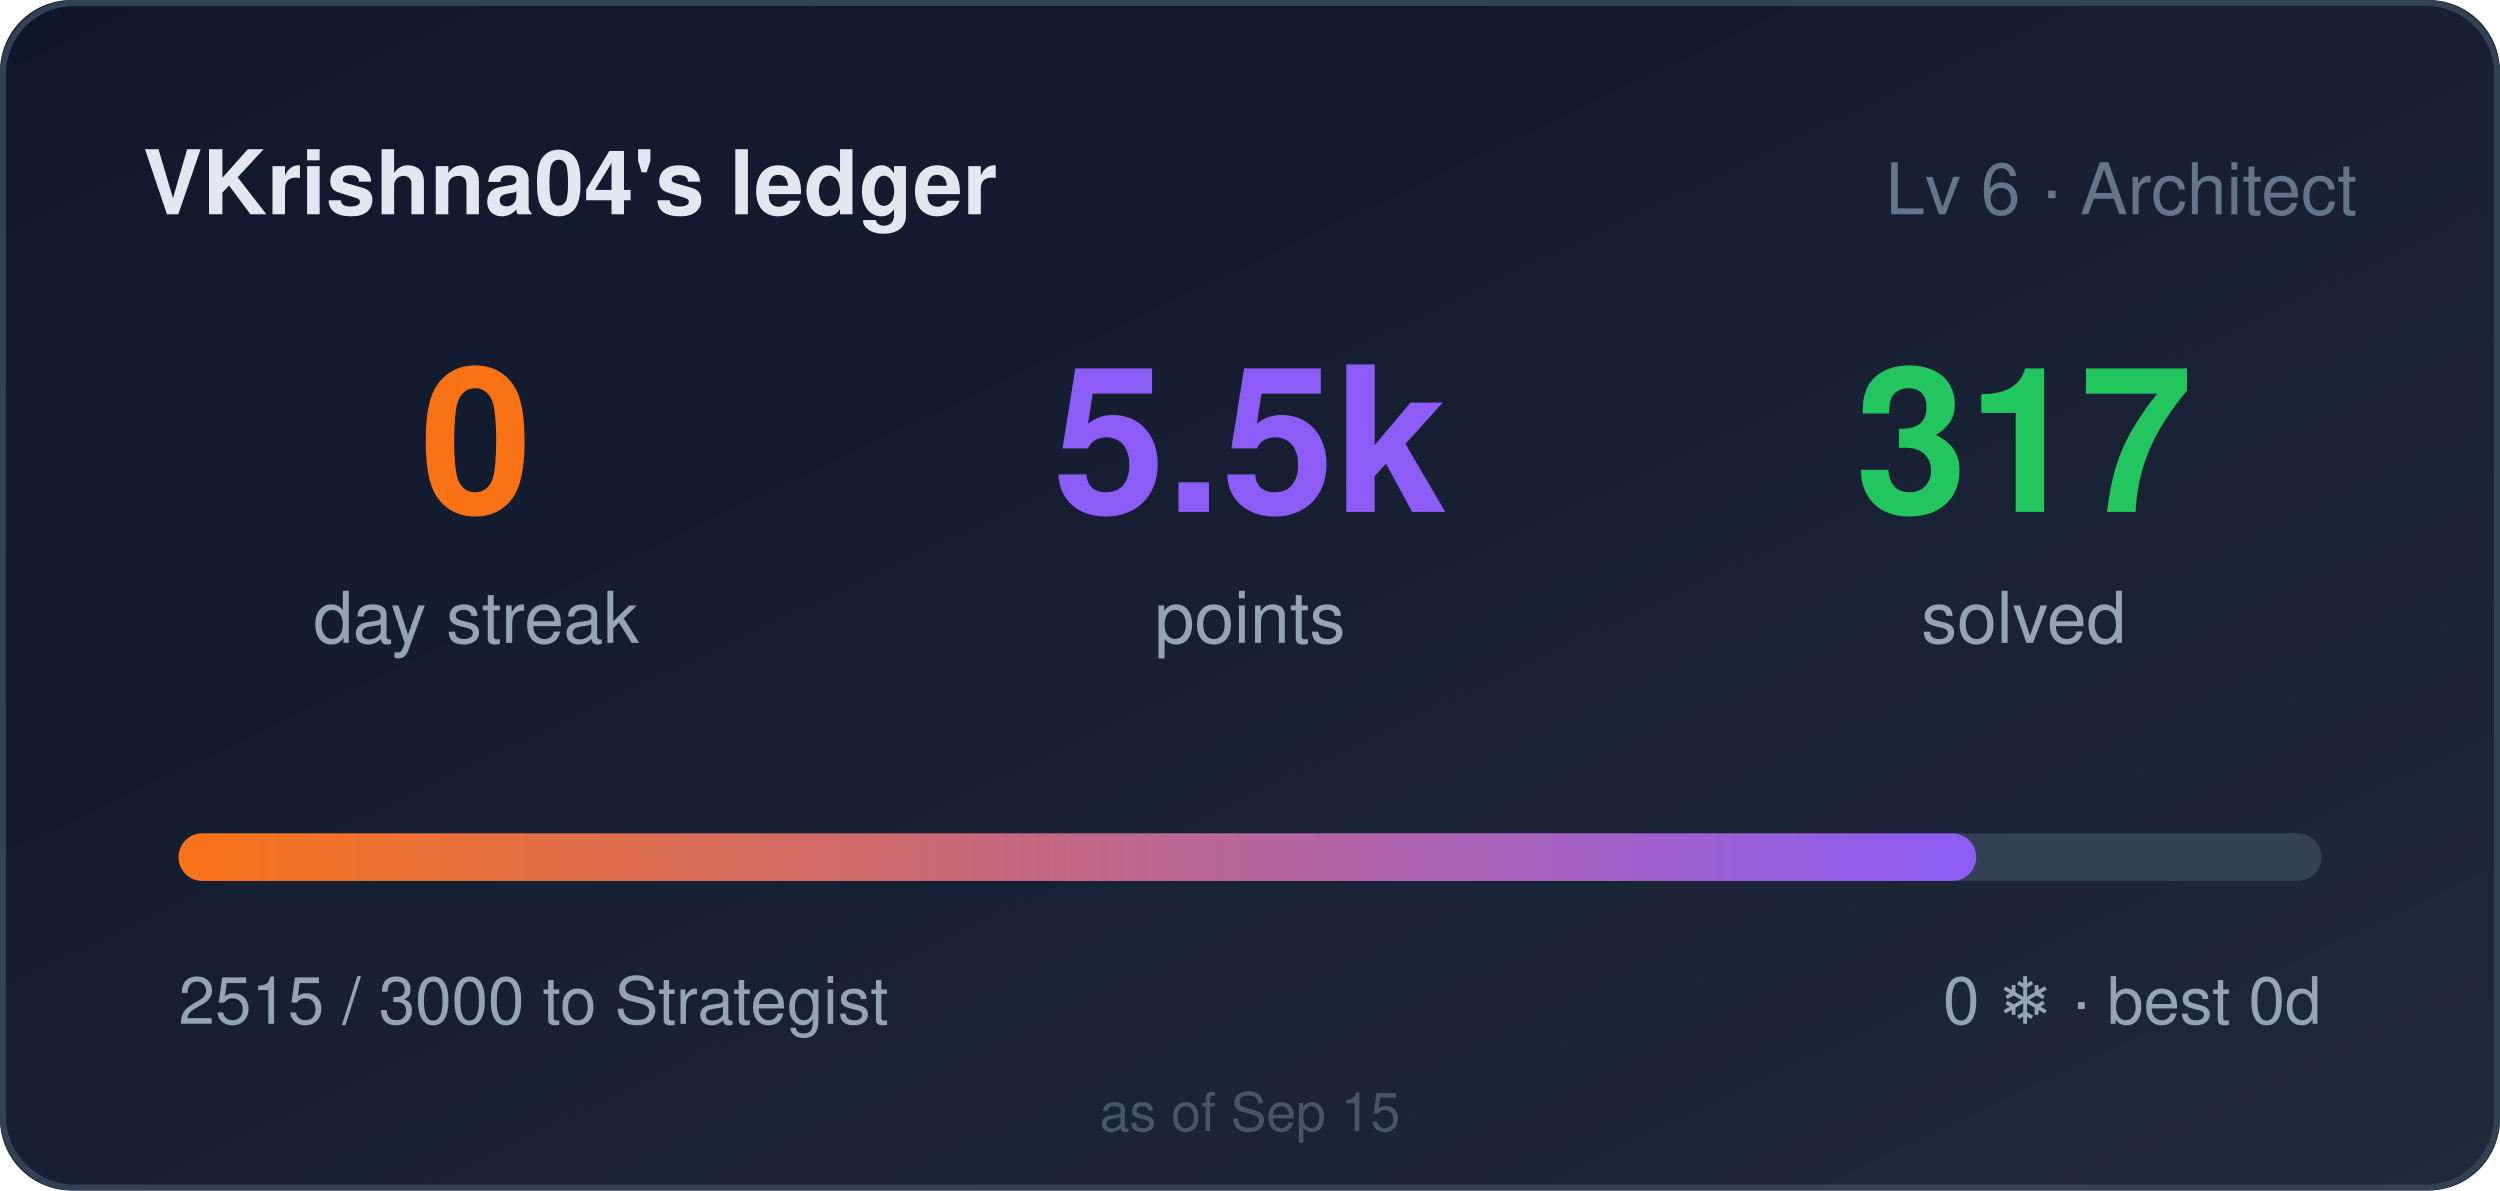
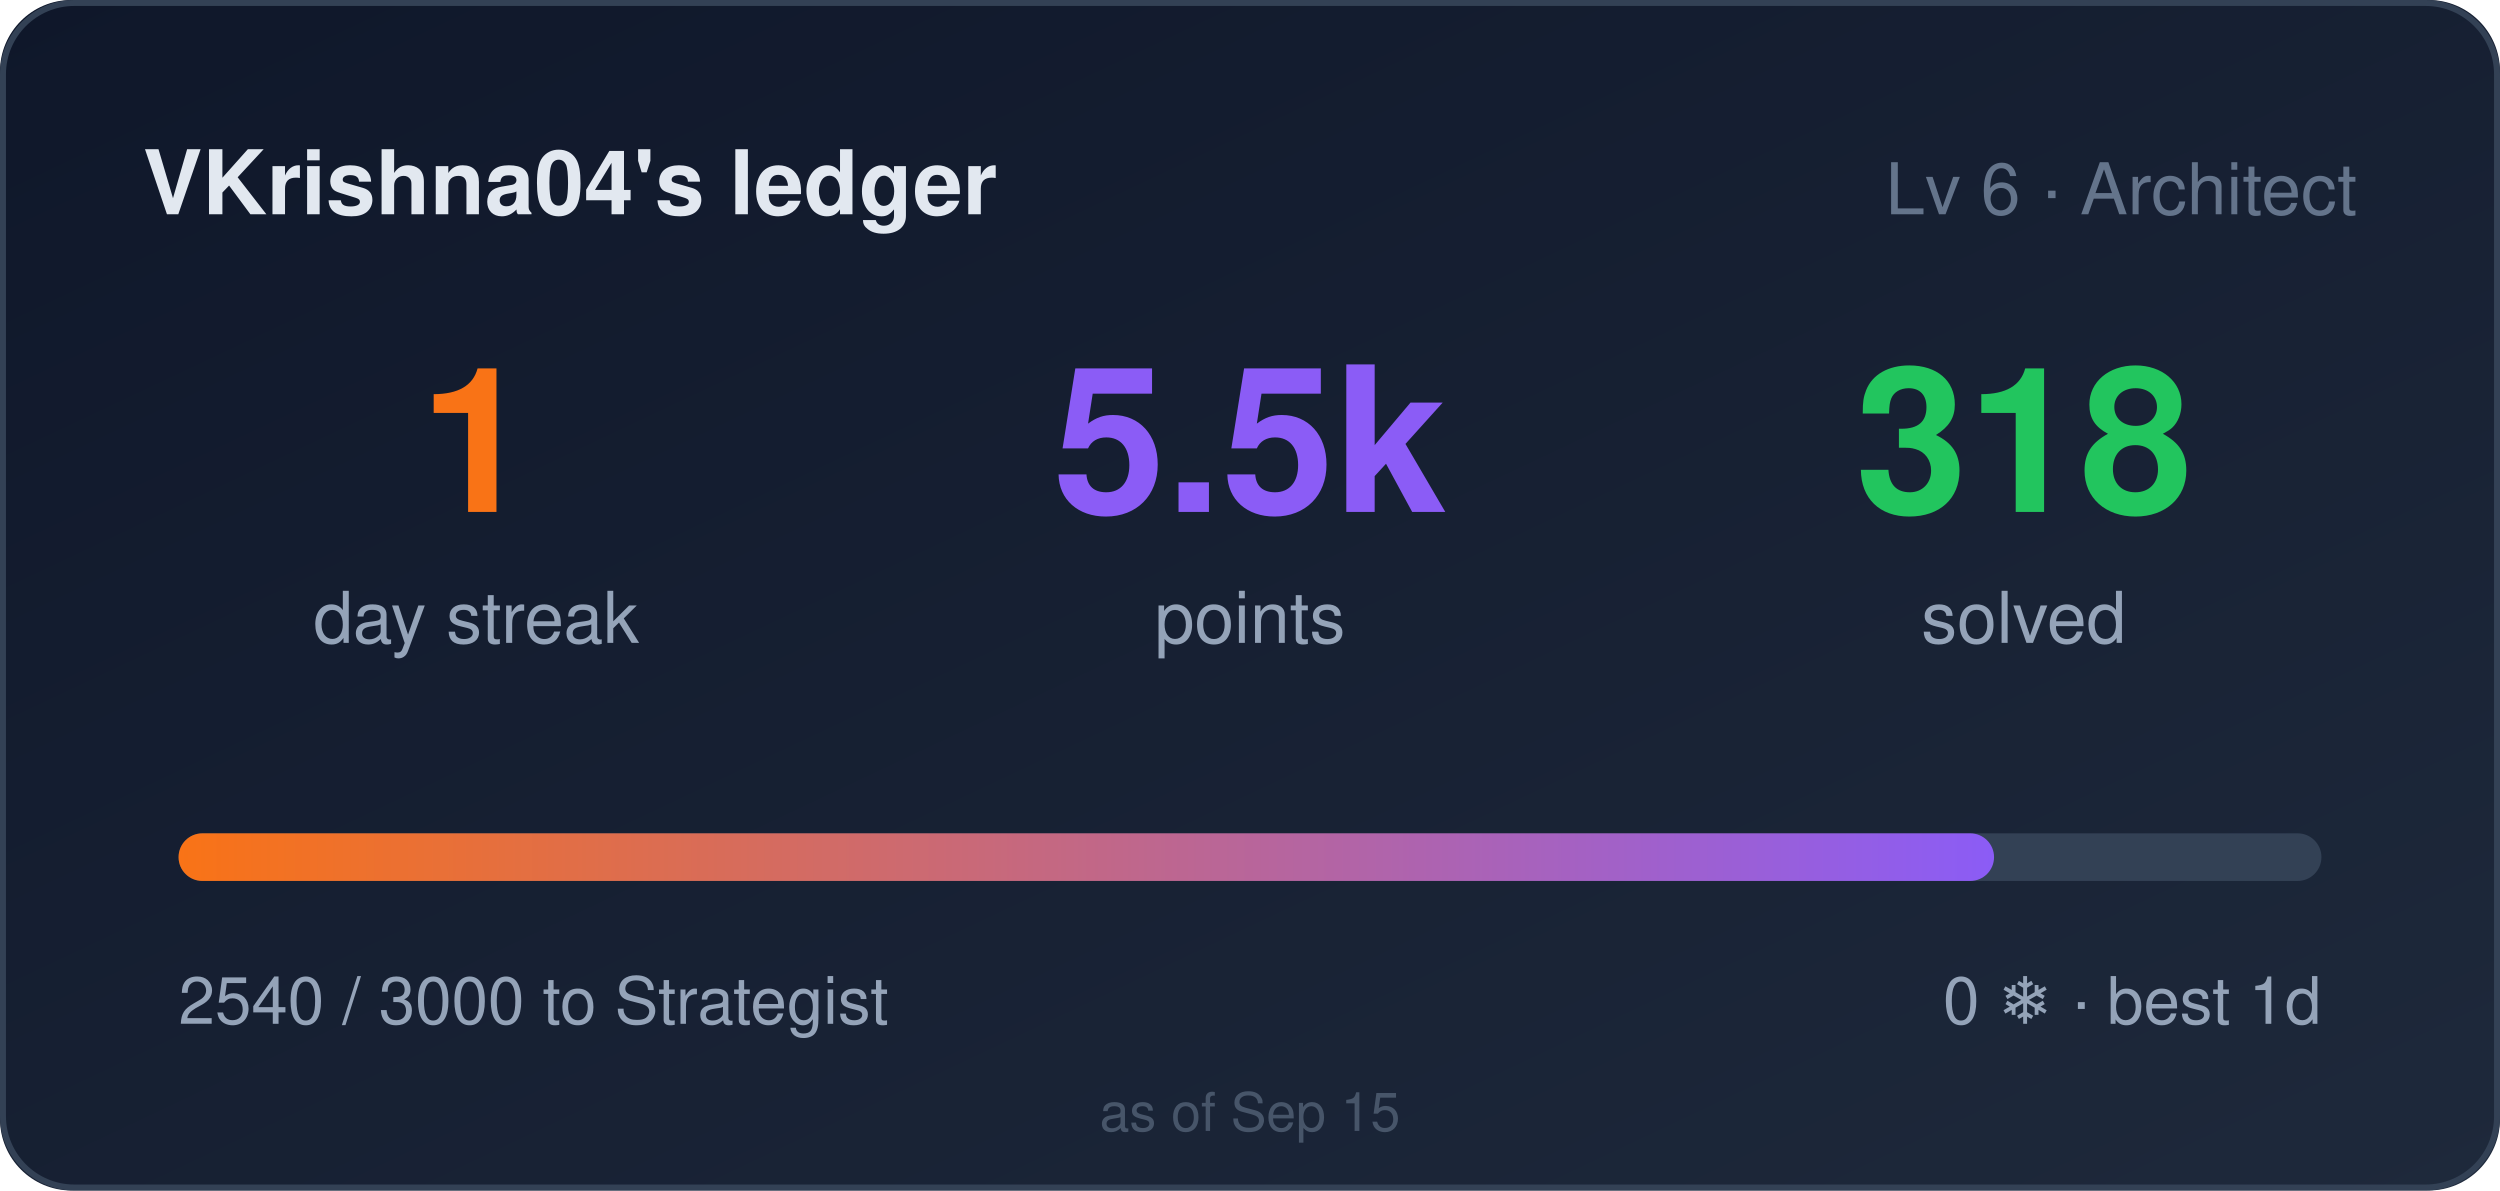
- <svg xmlns="http://www.w3.org/2000/svg" width="420" height="200" role="img" aria-label="VKrishna04's ledger: 0 day streak, 5515 points">
+ <svg xmlns="http://www.w3.org/2000/svg" width="420" height="200" role="img" aria-label="VKrishna04's ledger: 1 day streak, 5540 points">
  <style>
    .bar,.n{transform-box:fill-box}
    .bar{transform-origin:left center}
    @media (prefers-reduced-motion: no-preference){
      .bar{animation:cl-grow .9s cubic-bezier(.22,1,.36,1) both}
      .n{animation:cl-rise .5s ease-out both}
      .n2{animation-delay:.08s}
      .n3{animation-delay:.16s}
    }
    @keyframes cl-grow{from{transform:scaleX(0)}to{transform:scaleX(1)}}
    @keyframes cl-rise{from{opacity:0;transform:translateY(6px)}to{opacity:1;transform:none}}
  </style>
  <defs>
    <linearGradient id="bg" x1="0" y1="0" x2="1" y2="1">
      <stop offset="0" stop-color="#0f172a" />
      <stop offset="1" stop-color="#1e293b" />
    </linearGradient>
    <linearGradient id="bar" x1="0" y1="0" x2="1" y2="0">
      <stop offset="0" stop-color="#f97316" />
      <stop offset="1" stop-color="#8b5cf6" />
    </linearGradient>
  </defs>
  <rect width="420" height="200" rx="12" fill="url(#bg)" />
  <rect x="0.5" y="0.5" width="419" height="199" rx="12" fill="none" stroke="#334155" />
  <text x="24" y="36" fill="#e2e8f0" font-size="15" font-weight="600" font-family="Segoe UI,Helvetica,Arial,sans-serif">VKrishna04's ledger</text>
  <text x="396" y="36" fill="#64748b" font-size="12" text-anchor="end" font-family="Segoe UI,Helvetica,Arial,sans-serif">Lv 6 · Architect</text>
  <g font-family="Segoe UI,Helvetica,Arial,sans-serif">
-     <text class="n n1" x="80" y="86" fill="#f97316" font-size="34" font-weight="700" text-anchor="middle">0</text>
+     <text class="n n1" x="80" y="86" fill="#f97316" font-size="34" font-weight="700" text-anchor="middle">1</text>
    <text x="80" y="108" fill="#94a3b8" font-size="12" text-anchor="middle">day streak</text>
    <text class="n n2" x="210" y="86" fill="#8b5cf6" font-size="34" font-weight="700" text-anchor="middle">5.5k</text>
    <text x="210" y="108" fill="#94a3b8" font-size="12" text-anchor="middle">points</text>
-     <text class="n n3" x="340" y="86" fill="#22c55e" font-size="34" font-weight="700" text-anchor="middle">317</text>
+     <text class="n n3" x="340" y="86" fill="#22c55e" font-size="34" font-weight="700" text-anchor="middle">318</text>
    <text x="340" y="108" fill="#94a3b8" font-size="12" text-anchor="middle">solved</text>
  </g>
  <rect x="30" y="140" width="360" height="8" rx="4" fill="#334155" />
-   <rect class="bar" x="30" y="140" width="302" height="8" rx="4" fill="url(#bar)" />
-   <text x="30" y="172" fill="#94a3b8" font-size="11" font-family="Segoe UI,Helvetica,Arial,sans-serif">2515 / 3000 to Strategist</text>
-   <text x="390" y="172" fill="#94a3b8" font-size="11" text-anchor="end" font-family="Segoe UI,Helvetica,Arial,sans-serif">0 ❄ · best 0d</text>
+   <rect class="bar" x="30" y="140" width="305" height="8" rx="4" fill="url(#bar)" />
+   <text x="30" y="172" fill="#94a3b8" font-size="11" font-family="Segoe UI,Helvetica,Arial,sans-serif">2540 / 3000 to Strategist</text>
+   <text x="390" y="172" fill="#94a3b8" font-size="11" text-anchor="end" font-family="Segoe UI,Helvetica,Arial,sans-serif">0 ❄ · best 1d</text>
  <text x="210" y="190" fill="#475569" font-size="9" text-anchor="middle" font-family="Segoe UI,Helvetica,Arial,sans-serif">as of Sep 15</text>
</svg>
